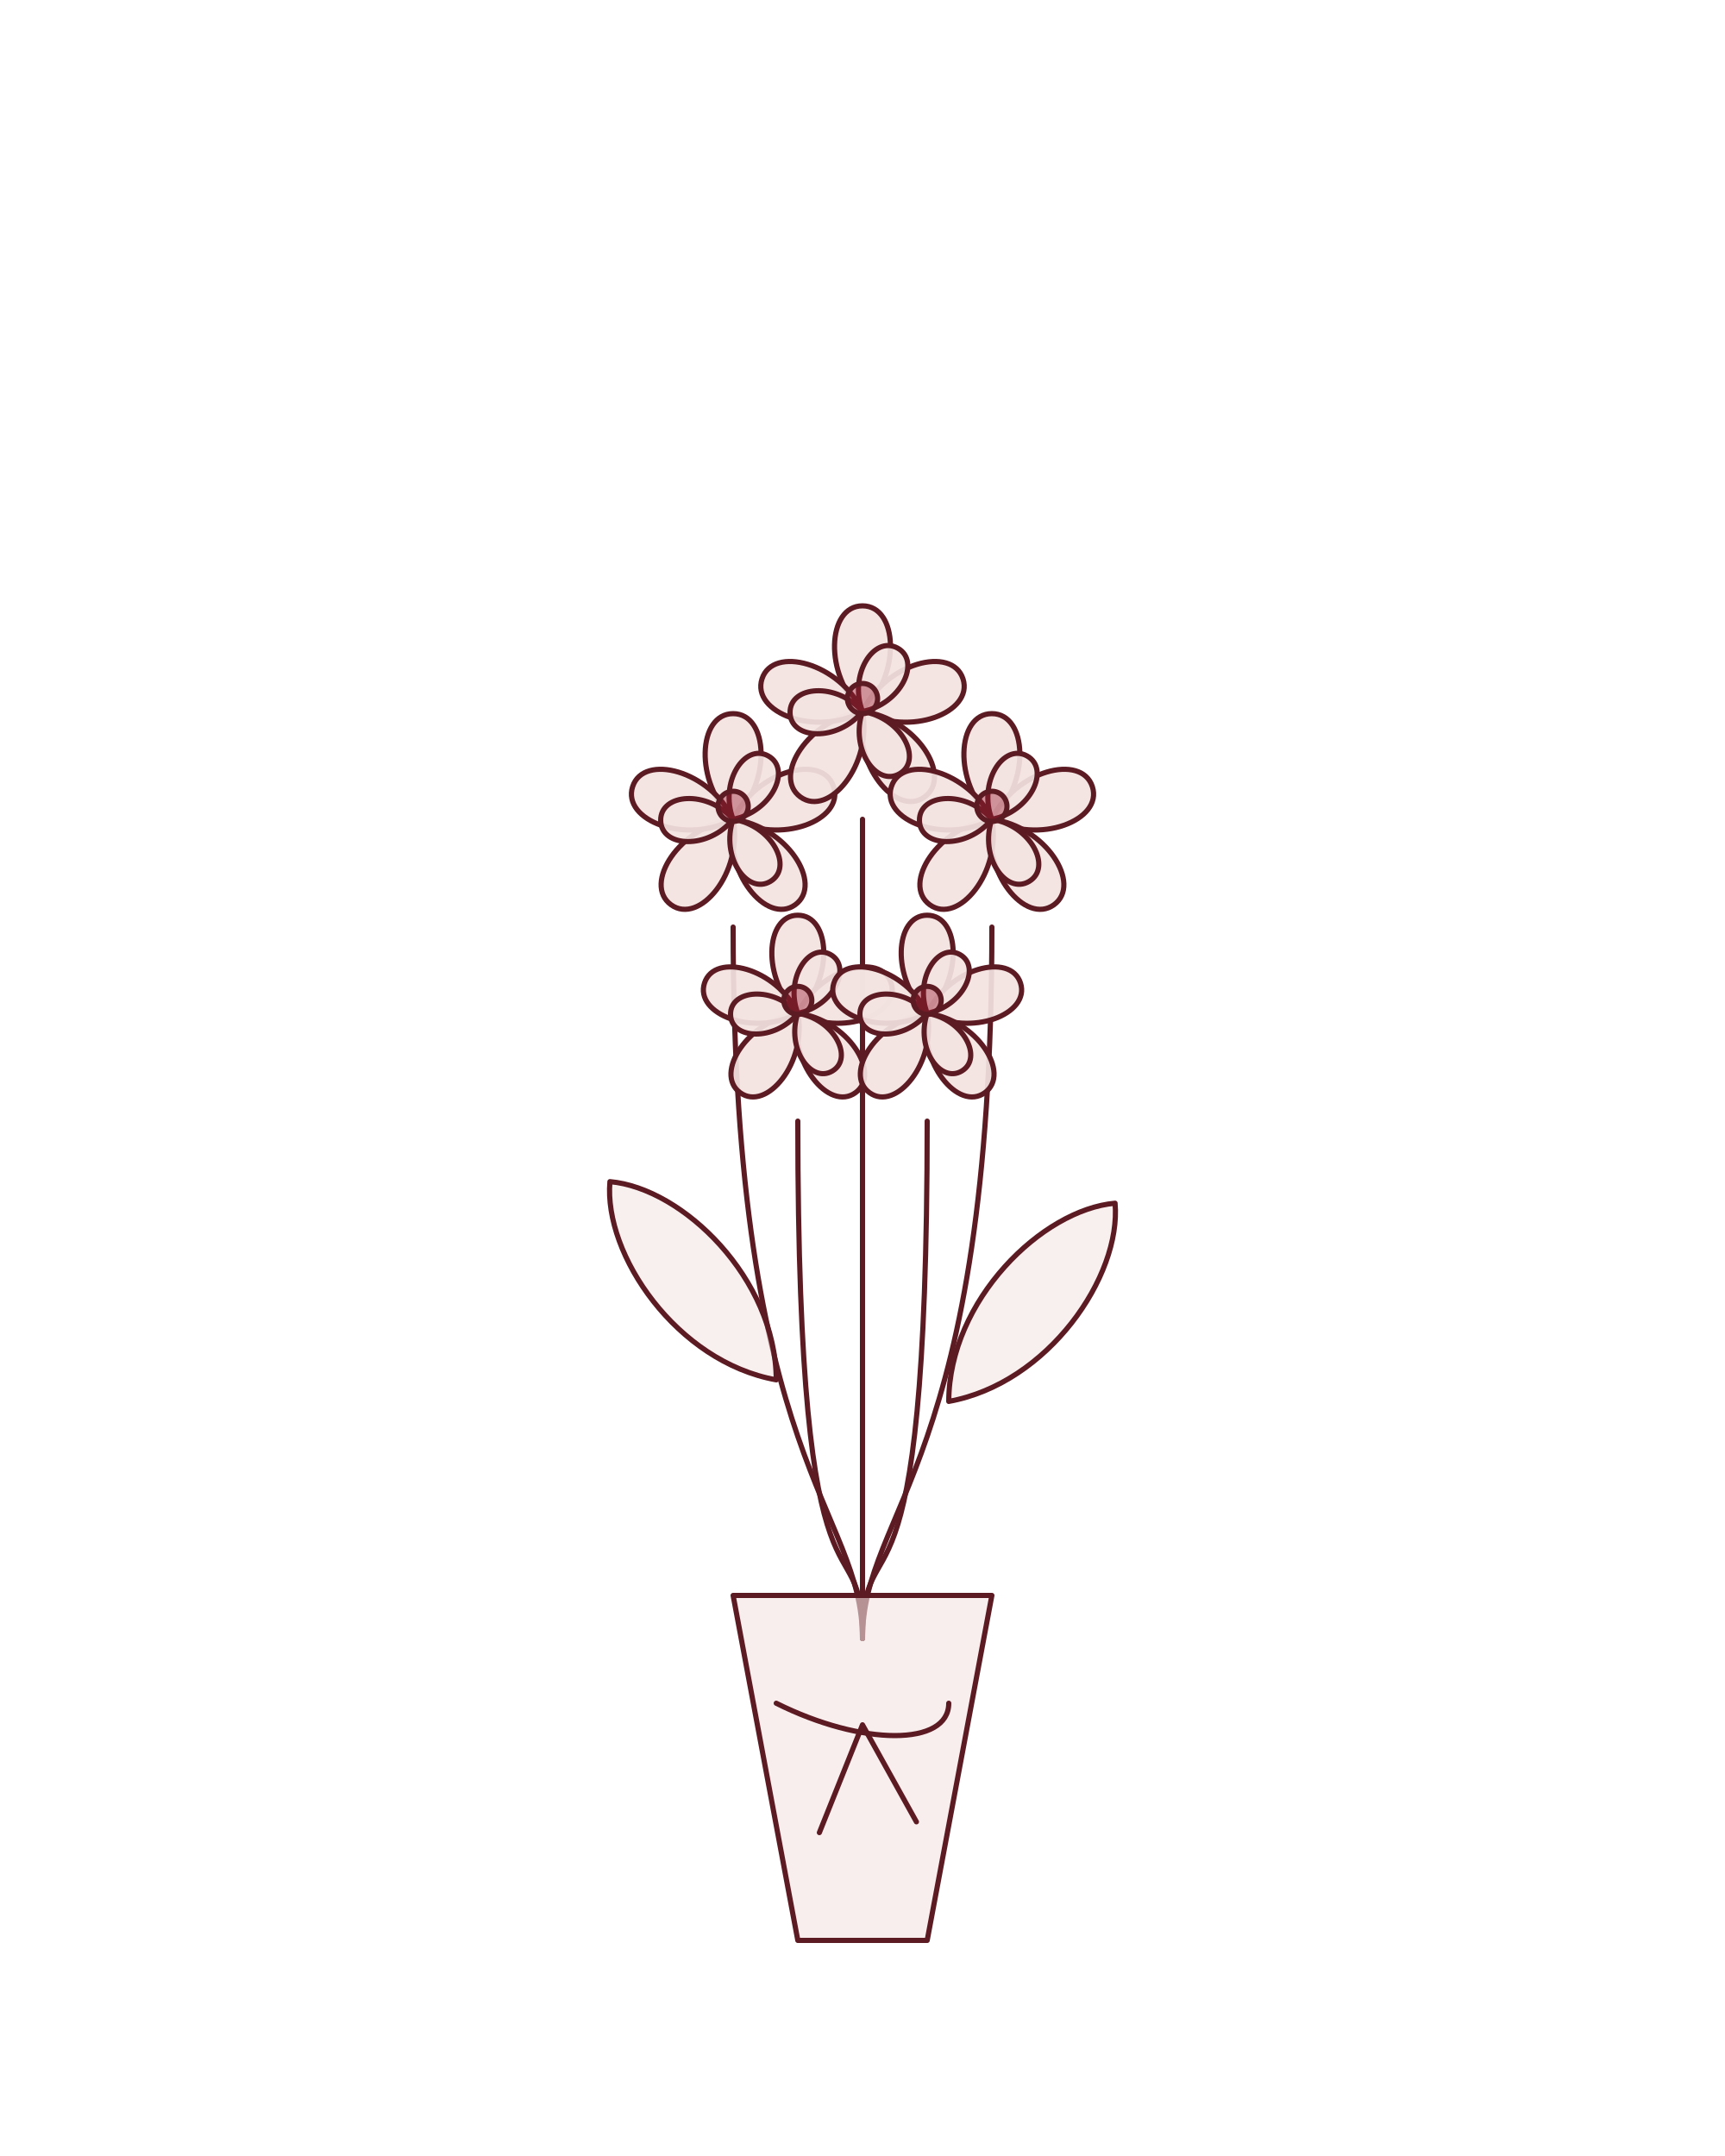
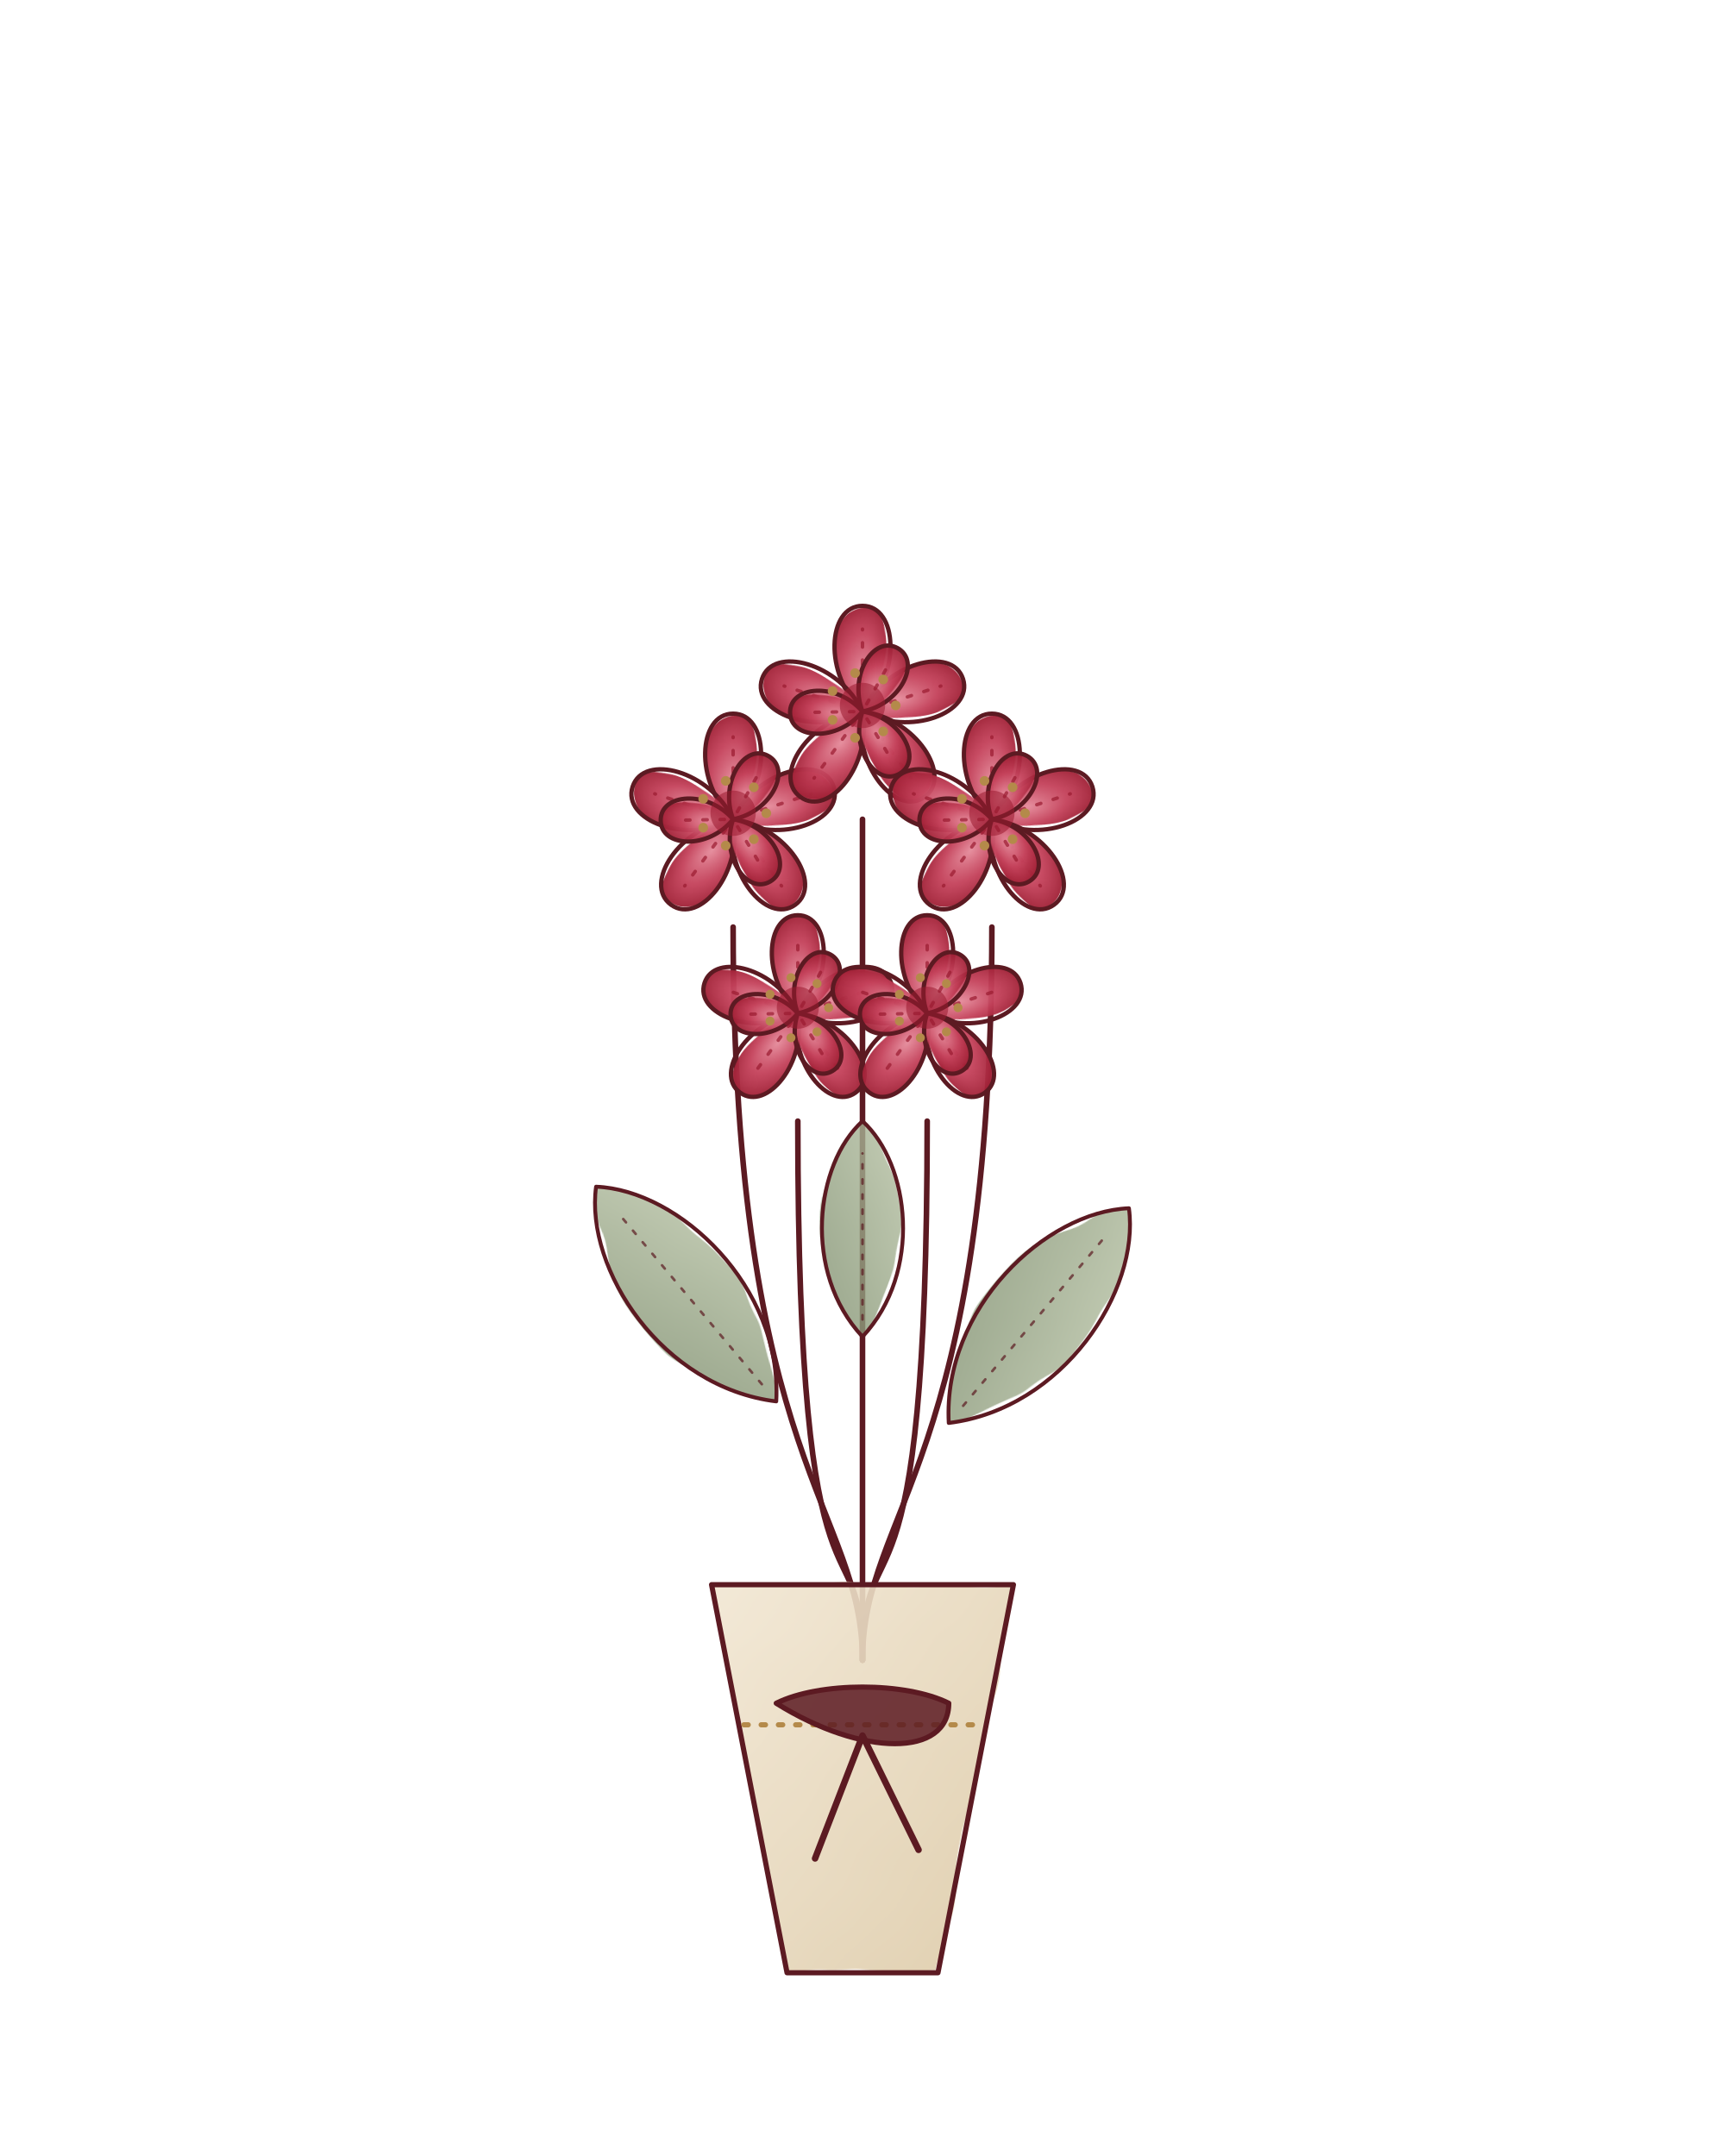
<svg xmlns="http://www.w3.org/2000/svg" viewBox="0 0 800 1000" fill="none" stroke="#5C1A22" stroke-width="2.4" stroke-linecap="round" stroke-linejoin="round">
-   <path d="M340 430 C 340 680, 400 700, 400 760" />
-   <path d="M400 380 C 400 630, 400 700, 400 760" />
-   <path d="M460 430 C 460 680, 400 700, 400 760" />
-   <path d="M370 520 C 370 770, 400 700, 400 760" />
-   <path d="M430 520 C 430 770, 400 700, 400 760" />
-   <path transform="translate(360 640) rotate(-40)" d="M0 0 C -30 -36, -24 -96, 0 -120 C 24 -96, 30 -36, 0 0 Z" fill="#F3E3E1" fill-opacity=".5" />
-   <path transform="translate(440 650) rotate(40)" d="M0 0 C -30 -36, -24 -96, 0 -120 C 24 -96, 30 -36, 0 0 Z" fill="#F3E3E1" fill-opacity=".5" />
-   <path transform="translate(340 380) rotate(0)" d="M0 0 C -18.2 -17.15, -16.38 -49, 0 -49 C 16.38 -49, 18.2 -17.15, 0 0 Z" fill="#F3E3E1" fill-opacity="0.92" />
-   <path transform="translate(340 380) rotate(72)" d="M0 0 C -18.2 -17.15, -16.38 -49, 0 -49 C 16.38 -49, 18.2 -17.15, 0 0 Z" fill="#F3E3E1" fill-opacity="0.92" />
-   <path transform="translate(340 380) rotate(144)" d="M0 0 C -18.2 -17.15, -16.38 -49, 0 -49 C 16.38 -49, 18.2 -17.15, 0 0 Z" fill="#F3E3E1" fill-opacity="0.92" />
-   <path transform="translate(340 380) rotate(216)" d="M0 0 C -18.2 -17.15, -16.38 -49, 0 -49 C 16.38 -49, 18.2 -17.15, 0 0 Z" fill="#F3E3E1" fill-opacity="0.92" />
-   <path transform="translate(340 380) rotate(288)" d="M0 0 C -18.2 -17.15, -16.38 -49, 0 -49 C 16.38 -49, 18.2 -17.15, 0 0 Z" fill="#F3E3E1" fill-opacity="0.92" />
-   <path transform="translate(340 380) rotate(29)" d="M0 0 C -14 -11.76, -12.6 -33.6, 0 -33.6 C 12.6 -33.6, 14 -11.76, 0 0 Z" fill="#F3E3E1" fill-opacity="0.92" />
-   <path transform="translate(340 380) rotate(149)" d="M0 0 C -14 -11.76, -12.6 -33.6, 0 -33.6 C 12.6 -33.6, 14 -11.76, 0 0 Z" fill="#F3E3E1" fill-opacity="0.92" />
-   <path transform="translate(340 380) rotate(269)" d="M0 0 C -14 -11.76, -12.6 -33.6, 0 -33.6 C 12.6 -33.6, 14 -11.76, 0 0 Z" fill="#F3E3E1" fill-opacity="0.92" />
-   <circle cx="340" cy="374" r="7" fill="#9B1B30" fill-opacity=".4" />
-   <path transform="translate(400 330) rotate(0)" d="M0 0 C -18.2 -17.15, -16.38 -49, 0 -49 C 16.38 -49, 18.2 -17.15, 0 0 Z" fill="#F3E3E1" fill-opacity="0.92" />
-   <path transform="translate(400 330) rotate(72)" d="M0 0 C -18.2 -17.15, -16.38 -49, 0 -49 C 16.38 -49, 18.2 -17.15, 0 0 Z" fill="#F3E3E1" fill-opacity="0.92" />
-   <path transform="translate(400 330) rotate(144)" d="M0 0 C -18.2 -17.15, -16.38 -49, 0 -49 C 16.38 -49, 18.2 -17.15, 0 0 Z" fill="#F3E3E1" fill-opacity="0.92" />
-   <path transform="translate(400 330) rotate(216)" d="M0 0 C -18.2 -17.15, -16.38 -49, 0 -49 C 16.38 -49, 18.2 -17.15, 0 0 Z" fill="#F3E3E1" fill-opacity="0.92" />
-   <path transform="translate(400 330) rotate(288)" d="M0 0 C -18.2 -17.15, -16.38 -49, 0 -49 C 16.38 -49, 18.2 -17.15, 0 0 Z" fill="#F3E3E1" fill-opacity="0.92" />
-   <path transform="translate(400 330) rotate(29)" d="M0 0 C -14 -11.76, -12.6 -33.6, 0 -33.6 C 12.6 -33.6, 14 -11.76, 0 0 Z" fill="#F3E3E1" fill-opacity="0.92" />
-   <path transform="translate(400 330) rotate(149)" d="M0 0 C -14 -11.76, -12.6 -33.6, 0 -33.6 C 12.6 -33.6, 14 -11.76, 0 0 Z" fill="#F3E3E1" fill-opacity="0.92" />
-   <path transform="translate(400 330) rotate(269)" d="M0 0 C -14 -11.76, -12.6 -33.6, 0 -33.6 C 12.6 -33.6, 14 -11.76, 0 0 Z" fill="#F3E3E1" fill-opacity="0.92" />
-   <circle cx="400" cy="324" r="7" fill="#9B1B30" fill-opacity=".4" />
-   <path transform="translate(460 380) rotate(0)" d="M0 0 C -18.2 -17.15, -16.38 -49, 0 -49 C 16.38 -49, 18.2 -17.15, 0 0 Z" fill="#F3E3E1" fill-opacity="0.92" />
-   <path transform="translate(460 380) rotate(72)" d="M0 0 C -18.2 -17.15, -16.38 -49, 0 -49 C 16.38 -49, 18.2 -17.15, 0 0 Z" fill="#F3E3E1" fill-opacity="0.92" />
-   <path transform="translate(460 380) rotate(144)" d="M0 0 C -18.2 -17.15, -16.38 -49, 0 -49 C 16.38 -49, 18.2 -17.15, 0 0 Z" fill="#F3E3E1" fill-opacity="0.92" />
-   <path transform="translate(460 380) rotate(216)" d="M0 0 C -18.2 -17.15, -16.38 -49, 0 -49 C 16.38 -49, 18.2 -17.15, 0 0 Z" fill="#F3E3E1" fill-opacity="0.92" />
-   <path transform="translate(460 380) rotate(288)" d="M0 0 C -18.2 -17.15, -16.38 -49, 0 -49 C 16.38 -49, 18.2 -17.15, 0 0 Z" fill="#F3E3E1" fill-opacity="0.92" />
-   <path transform="translate(460 380) rotate(29)" d="M0 0 C -14 -11.76, -12.6 -33.6, 0 -33.6 C 12.6 -33.6, 14 -11.76, 0 0 Z" fill="#F3E3E1" fill-opacity="0.92" />
-   <path transform="translate(460 380) rotate(149)" d="M0 0 C -14 -11.76, -12.6 -33.6, 0 -33.6 C 12.6 -33.6, 14 -11.76, 0 0 Z" fill="#F3E3E1" fill-opacity="0.92" />
-   <path transform="translate(460 380) rotate(269)" d="M0 0 C -14 -11.76, -12.6 -33.6, 0 -33.6 C 12.6 -33.6, 14 -11.76, 0 0 Z" fill="#F3E3E1" fill-opacity="0.92" />
-   <circle cx="460" cy="374" r="7" fill="#9B1B30" fill-opacity=".4" />
-   <path transform="translate(370 470) rotate(0)" d="M0 0 C -16.9 -15.925, -15.21 -45.5, 0 -45.5 C 15.21 -45.5, 16.9 -15.925, 0 0 Z" fill="#F3E3E1" fill-opacity="0.92" />
-   <path transform="translate(370 470) rotate(72)" d="M0 0 C -16.9 -15.925, -15.21 -45.5, 0 -45.5 C 15.21 -45.5, 16.9 -15.925, 0 0 Z" fill="#F3E3E1" fill-opacity="0.92" />
-   <path transform="translate(370 470) rotate(144)" d="M0 0 C -16.9 -15.925, -15.21 -45.5, 0 -45.5 C 15.21 -45.5, 16.9 -15.925, 0 0 Z" fill="#F3E3E1" fill-opacity="0.92" />
-   <path transform="translate(370 470) rotate(216)" d="M0 0 C -16.9 -15.925, -15.21 -45.5, 0 -45.5 C 15.21 -45.5, 16.9 -15.925, 0 0 Z" fill="#F3E3E1" fill-opacity="0.92" />
-   <path transform="translate(370 470) rotate(288)" d="M0 0 C -16.9 -15.925, -15.21 -45.5, 0 -45.5 C 15.21 -45.5, 16.9 -15.925, 0 0 Z" fill="#F3E3E1" fill-opacity="0.92" />
-   <path transform="translate(370 470) rotate(29)" d="M0 0 C -13 -10.92, -11.7 -31.2, 0 -31.2 C 11.7 -31.2, 13 -10.92, 0 0 Z" fill="#F3E3E1" fill-opacity="0.92" />
-   <path transform="translate(370 470) rotate(149)" d="M0 0 C -13 -10.92, -11.7 -31.2, 0 -31.2 C 11.7 -31.2, 13 -10.92, 0 0 Z" fill="#F3E3E1" fill-opacity="0.92" />
-   <path transform="translate(370 470) rotate(269)" d="M0 0 C -13 -10.92, -11.7 -31.2, 0 -31.2 C 11.7 -31.2, 13 -10.92, 0 0 Z" fill="#F3E3E1" fill-opacity="0.92" />
-   <circle cx="370" cy="464" r="6.5" fill="#9B1B30" fill-opacity=".4" />
-   <path transform="translate(430 470) rotate(0)" d="M0 0 C -16.9 -15.925, -15.21 -45.5, 0 -45.5 C 15.21 -45.5, 16.9 -15.925, 0 0 Z" fill="#F3E3E1" fill-opacity="0.92" />
-   <path transform="translate(430 470) rotate(72)" d="M0 0 C -16.9 -15.925, -15.21 -45.5, 0 -45.5 C 15.21 -45.5, 16.9 -15.925, 0 0 Z" fill="#F3E3E1" fill-opacity="0.92" />
-   <path transform="translate(430 470) rotate(144)" d="M0 0 C -16.9 -15.925, -15.21 -45.5, 0 -45.5 C 15.21 -45.5, 16.9 -15.925, 0 0 Z" fill="#F3E3E1" fill-opacity="0.92" />
-   <path transform="translate(430 470) rotate(216)" d="M0 0 C -16.9 -15.925, -15.21 -45.5, 0 -45.5 C 15.21 -45.5, 16.9 -15.925, 0 0 Z" fill="#F3E3E1" fill-opacity="0.92" />
-   <path transform="translate(430 470) rotate(288)" d="M0 0 C -16.9 -15.925, -15.21 -45.5, 0 -45.5 C 15.21 -45.5, 16.9 -15.925, 0 0 Z" fill="#F3E3E1" fill-opacity="0.92" />
-   <path transform="translate(430 470) rotate(29)" d="M0 0 C -13 -10.92, -11.7 -31.2, 0 -31.2 C 11.7 -31.2, 13 -10.92, 0 0 Z" fill="#F3E3E1" fill-opacity="0.92" />
-   <path transform="translate(430 470) rotate(149)" d="M0 0 C -13 -10.92, -11.7 -31.2, 0 -31.2 C 11.7 -31.2, 13 -10.92, 0 0 Z" fill="#F3E3E1" fill-opacity="0.92" />
-   <path transform="translate(430 470) rotate(269)" d="M0 0 C -13 -10.92, -11.7 -31.2, 0 -31.2 C 11.7 -31.2, 13 -10.92, 0 0 Z" fill="#F3E3E1" fill-opacity="0.92" />
-   <circle cx="430" cy="464" r="6.5" fill="#9B1B30" fill-opacity=".4" />
-   <path d="M340 740 L460 740 L430 900 L370 900 Z" fill="#F3E3E1" fill-opacity=".6" />
-   <path d="M360 790 C 400 810, 440 810, 440 790" />
-   <path d="M400 800 L380 850 M400 800 L425 845" />
+   <defs>
+     <radialGradient id="gb" cx="50%" cy="65%" r="70%">
+       <stop offset="0" stop-color="#fdf3f2" />
+       <stop offset=".55" stop-color="#f3d2d4" />
+       <stop offset="1" stop-color="#e5aab2" />
+     </radialGradient>
+     <radialGradient id="gc" cx="50%" cy="65%" r="70%">
+       <stop offset="0" stop-color="#e58a9a" />
+       <stop offset=".55" stop-color="#c4415a" />
+       <stop offset="1" stop-color="#9b1b30" />
+     </radialGradient>
+     <radialGradient id="gg" cx="50%" cy="65%" r="70%">
+       <stop offset="0" stop-color="#f6e7c8" />
+       <stop offset="1" stop-color="#dcb878" />
+     </radialGradient>
+     <linearGradient id="gl" x1="0" y1="1" x2="1" y2="0">
+       <stop offset="0" stop-color="#7f8f6e" />
+       <stop offset="1" stop-color="#b5c0a2" />
+     </linearGradient>
+     <linearGradient id="gp" x1="0" y1="0" x2="1" y2="1">
+       <stop offset="0" stop-color="#f1e6d2" />
+       <stop offset="1" stop-color="#dcc9a6" />
+     </linearGradient>
+     <filter id="wc" x="-15%" y="-15%" width="130%" height="130%">
+       <feTurbulence type="fractalNoise" baseFrequency=".03" numOctaves="2" seed="4" result="n" />
+       <feDisplacementMap in="SourceGraphic" in2="n" scale="8" />
+     </filter>
+   </defs>
+   <path d="M340 430 C 340 680, 400 700, 400 770" stroke-width="2.6" />
+   <path d="M400 380 C 400 630, 400 700, 400 770" stroke-width="2.6" />
+   <path d="M460 430 C 460 680, 400 700, 400 770" stroke-width="2.6" />
+   <path d="M370 520 C 370 770, 400 700, 400 770" stroke-width="2.6" />
+   <path d="M430 520 C 430 770, 400 700, 400 770" stroke-width="2.6" />
+   <g transform="translate(360 650) rotate(-40)">
+     <path d="M0 0 C -36.4 -39, -28.6 -104, 0 -130 C 28.6 -104, 36.4 -39, 0 0 Z" fill="url(#gl)" fill-opacity=".8" stroke="none" filter="url(#wc)" />
+     <path d="M0 0 C -36.4 -39, -28.6 -104, 0 -130 C 28.6 -104, 36.4 -39, 0 0 Z" stroke-width="1.8" />
+     <path d="M0 -10.4 L0 -110.5" stroke-width="1.2" stroke-dasharray="2 5" stroke-opacity=".7" />
+   </g>
+   <g transform="translate(440 660) rotate(40)">
+     <path d="M0 0 C -36.4 -39, -28.6 -104, 0 -130 C 28.6 -104, 36.4 -39, 0 0 Z" fill="url(#gl)" fill-opacity=".8" stroke="none" filter="url(#wc)" />
+     <path d="M0 0 C -36.4 -39, -28.6 -104, 0 -130 C 28.6 -104, 36.4 -39, 0 0 Z" stroke-width="1.8" />
+     <path d="M0 -10.4 L0 -110.5" stroke-width="1.2" stroke-dasharray="2 5" stroke-opacity=".7" />
+   </g>
+   <g transform="translate(400 620) rotate(0)">
+     <path d="M0 0 C -28 -30, -22 -80, 0 -100 C 22 -80, 28 -30, 0 0 Z" fill="url(#gl)" fill-opacity=".8" stroke="none" filter="url(#wc)" />
+     <path d="M0 0 C -28 -30, -22 -80, 0 -100 C 22 -80, 28 -30, 0 0 Z" stroke-width="1.8" />
+     <path d="M0 -8 L0 -85" stroke-width="1.2" stroke-dasharray="2 5" stroke-opacity=".7" />
+   </g>
+   <g transform="translate(340 380) rotate(0)">
+     <path d="M0 0 C -18.2 -17.15, -16.38 -49, 0 -49 C 16.38 -49, 18.2 -17.15, 0 0 Z" fill="url(#gc)" fill-opacity="0.95" stroke="none" filter="url(#wc)" />
+     <path d="M0 0 C -18.2 -17.15, -16.38 -49, 0 -49 C 16.38 -49, 18.2 -17.15, 0 0 Z" stroke-width="2" />
+     <path d="M0 -5.88 L0 -38.22" stroke="#9B1B30" stroke-opacity=".7" stroke-width="1.6" stroke-dasharray="2 6" />
+   </g>
+   <g transform="translate(340 380) rotate(72)">
+     <path d="M0 0 C -18.2 -17.15, -16.38 -49, 0 -49 C 16.38 -49, 18.2 -17.15, 0 0 Z" fill="url(#gc)" fill-opacity="0.95" stroke="none" filter="url(#wc)" />
+     <path d="M0 0 C -18.2 -17.15, -16.38 -49, 0 -49 C 16.38 -49, 18.2 -17.15, 0 0 Z" stroke-width="2" />
+     <path d="M0 -5.88 L0 -38.22" stroke="#9B1B30" stroke-opacity=".7" stroke-width="1.6" stroke-dasharray="2 6" />
+   </g>
+   <g transform="translate(340 380) rotate(144)">
+     <path d="M0 0 C -18.2 -17.15, -16.38 -49, 0 -49 C 16.38 -49, 18.2 -17.15, 0 0 Z" fill="url(#gc)" fill-opacity="0.95" stroke="none" filter="url(#wc)" />
+     <path d="M0 0 C -18.2 -17.15, -16.38 -49, 0 -49 C 16.38 -49, 18.2 -17.15, 0 0 Z" stroke-width="2" />
+     <path d="M0 -5.88 L0 -38.22" stroke="#9B1B30" stroke-opacity=".7" stroke-width="1.6" stroke-dasharray="2 6" />
+   </g>
+   <g transform="translate(340 380) rotate(216)">
+     <path d="M0 0 C -18.2 -17.15, -16.38 -49, 0 -49 C 16.38 -49, 18.2 -17.15, 0 0 Z" fill="url(#gc)" fill-opacity="0.95" stroke="none" filter="url(#wc)" />
+     <path d="M0 0 C -18.2 -17.15, -16.38 -49, 0 -49 C 16.38 -49, 18.2 -17.15, 0 0 Z" stroke-width="2" />
+     <path d="M0 -5.88 L0 -38.22" stroke="#9B1B30" stroke-opacity=".7" stroke-width="1.6" stroke-dasharray="2 6" />
+   </g>
+   <g transform="translate(340 380) rotate(288)">
+     <path d="M0 0 C -18.2 -17.15, -16.38 -49, 0 -49 C 16.38 -49, 18.2 -17.15, 0 0 Z" fill="url(#gc)" fill-opacity="0.95" stroke="none" filter="url(#wc)" />
+     <path d="M0 0 C -18.2 -17.15, -16.38 -49, 0 -49 C 16.38 -49, 18.2 -17.15, 0 0 Z" stroke-width="2" />
+     <path d="M0 -5.88 L0 -38.22" stroke="#9B1B30" stroke-opacity=".7" stroke-width="1.6" stroke-dasharray="2 6" />
+   </g>
+   <g transform="translate(340 380) rotate(29)">
+     <path d="M0 0 C -14 -11.76, -12.6 -33.6, 0 -33.6 C 12.6 -33.6, 14 -11.76, 0 0 Z" fill="url(#gc)" fill-opacity="0.95" stroke="none" filter="url(#wc)" />
+     <path d="M0 0 C -14 -11.76, -12.6 -33.6, 0 -33.6 C 12.6 -33.6, 14 -11.76, 0 0 Z" stroke-width="2" />
+     <path d="M0 -4.032 L0 -26.208" stroke="#9B1B30" stroke-opacity=".7" stroke-width="1.6" stroke-dasharray="2 6" />
+   </g>
+   <g transform="translate(340 380) rotate(149)">
+     <path d="M0 0 C -14 -11.76, -12.6 -33.6, 0 -33.6 C 12.6 -33.6, 14 -11.76, 0 0 Z" fill="url(#gc)" fill-opacity="0.95" stroke="none" filter="url(#wc)" />
+     <path d="M0 0 C -14 -11.76, -12.6 -33.6, 0 -33.6 C 12.6 -33.6, 14 -11.76, 0 0 Z" stroke-width="2" />
+     <path d="M0 -4.032 L0 -26.208" stroke="#9B1B30" stroke-opacity=".7" stroke-width="1.6" stroke-dasharray="2 6" />
+   </g>
+   <g transform="translate(340 380) rotate(269)">
+     <path d="M0 0 C -14 -11.76, -12.6 -33.6, 0 -33.6 C 12.6 -33.6, 14 -11.76, 0 0 Z" fill="url(#gc)" fill-opacity="0.95" stroke="none" filter="url(#wc)" />
+     <path d="M0 0 C -14 -11.76, -12.6 -33.6, 0 -33.6 C 12.6 -33.6, 14 -11.76, 0 0 Z" stroke-width="2" />
+     <path d="M0 -4.032 L0 -26.208" stroke="#9B1B30" stroke-opacity=".7" stroke-width="1.6" stroke-dasharray="2 6" />
+   </g>
+   <circle cx="340" cy="377.2" r="10.5" fill="#9B1B30" fill-opacity=".55" stroke="none" />
+   <circle cx="355.4" cy="377.2" r="2.24" fill="#B48A4A" stroke="none" />
+   <circle cx="349.602" cy="389.24" r="2.24" fill="#B48A4A" stroke="none" />
+   <circle cx="336.573" cy="392.214" r="2.24" fill="#B48A4A" stroke="none" />
+   <circle cx="326.125" cy="383.882" r="2.24" fill="#B48A4A" stroke="none" />
+   <circle cx="326.125" cy="370.518" r="2.24" fill="#B48A4A" stroke="none" />
+   <circle cx="336.573" cy="362.186" r="2.24" fill="#B48A4A" stroke="none" />
+   <circle cx="349.602" cy="365.16" r="2.24" fill="#B48A4A" stroke="none" />
+   <g transform="translate(400 330) rotate(0)">
+     <path d="M0 0 C -18.2 -17.15, -16.38 -49, 0 -49 C 16.38 -49, 18.2 -17.15, 0 0 Z" fill="url(#gc)" fill-opacity="0.95" stroke="none" filter="url(#wc)" />
+     <path d="M0 0 C -18.2 -17.15, -16.38 -49, 0 -49 C 16.38 -49, 18.2 -17.15, 0 0 Z" stroke-width="2" />
+     <path d="M0 -5.88 L0 -38.22" stroke="#9B1B30" stroke-opacity=".7" stroke-width="1.6" stroke-dasharray="2 6" />
+   </g>
+   <g transform="translate(400 330) rotate(72)">
+     <path d="M0 0 C -18.2 -17.15, -16.38 -49, 0 -49 C 16.38 -49, 18.2 -17.15, 0 0 Z" fill="url(#gc)" fill-opacity="0.95" stroke="none" filter="url(#wc)" />
+     <path d="M0 0 C -18.2 -17.15, -16.38 -49, 0 -49 C 16.38 -49, 18.2 -17.15, 0 0 Z" stroke-width="2" />
+     <path d="M0 -5.88 L0 -38.22" stroke="#9B1B30" stroke-opacity=".7" stroke-width="1.6" stroke-dasharray="2 6" />
+   </g>
+   <g transform="translate(400 330) rotate(144)">
+     <path d="M0 0 C -18.2 -17.15, -16.38 -49, 0 -49 C 16.38 -49, 18.2 -17.15, 0 0 Z" fill="url(#gc)" fill-opacity="0.95" stroke="none" filter="url(#wc)" />
+     <path d="M0 0 C -18.2 -17.15, -16.38 -49, 0 -49 C 16.38 -49, 18.2 -17.15, 0 0 Z" stroke-width="2" />
+     <path d="M0 -5.88 L0 -38.22" stroke="#9B1B30" stroke-opacity=".7" stroke-width="1.6" stroke-dasharray="2 6" />
+   </g>
+   <g transform="translate(400 330) rotate(216)">
+     <path d="M0 0 C -18.2 -17.15, -16.38 -49, 0 -49 C 16.38 -49, 18.2 -17.15, 0 0 Z" fill="url(#gc)" fill-opacity="0.95" stroke="none" filter="url(#wc)" />
+     <path d="M0 0 C -18.2 -17.15, -16.38 -49, 0 -49 C 16.38 -49, 18.2 -17.15, 0 0 Z" stroke-width="2" />
+     <path d="M0 -5.88 L0 -38.22" stroke="#9B1B30" stroke-opacity=".7" stroke-width="1.6" stroke-dasharray="2 6" />
+   </g>
+   <g transform="translate(400 330) rotate(288)">
+     <path d="M0 0 C -18.2 -17.15, -16.38 -49, 0 -49 C 16.38 -49, 18.2 -17.15, 0 0 Z" fill="url(#gc)" fill-opacity="0.95" stroke="none" filter="url(#wc)" />
+     <path d="M0 0 C -18.2 -17.15, -16.38 -49, 0 -49 C 16.38 -49, 18.2 -17.15, 0 0 Z" stroke-width="2" />
+     <path d="M0 -5.88 L0 -38.22" stroke="#9B1B30" stroke-opacity=".7" stroke-width="1.6" stroke-dasharray="2 6" />
+   </g>
+   <g transform="translate(400 330) rotate(29)">
+     <path d="M0 0 C -14 -11.76, -12.6 -33.6, 0 -33.6 C 12.6 -33.6, 14 -11.76, 0 0 Z" fill="url(#gc)" fill-opacity="0.95" stroke="none" filter="url(#wc)" />
+     <path d="M0 0 C -14 -11.76, -12.6 -33.6, 0 -33.6 C 12.6 -33.6, 14 -11.76, 0 0 Z" stroke-width="2" />
+     <path d="M0 -4.032 L0 -26.208" stroke="#9B1B30" stroke-opacity=".7" stroke-width="1.6" stroke-dasharray="2 6" />
+   </g>
+   <g transform="translate(400 330) rotate(149)">
+     <path d="M0 0 C -14 -11.76, -12.6 -33.6, 0 -33.6 C 12.6 -33.6, 14 -11.76, 0 0 Z" fill="url(#gc)" fill-opacity="0.95" stroke="none" filter="url(#wc)" />
+     <path d="M0 0 C -14 -11.76, -12.6 -33.6, 0 -33.6 C 12.6 -33.6, 14 -11.76, 0 0 Z" stroke-width="2" />
+     <path d="M0 -4.032 L0 -26.208" stroke="#9B1B30" stroke-opacity=".7" stroke-width="1.6" stroke-dasharray="2 6" />
+   </g>
+   <g transform="translate(400 330) rotate(269)">
+     <path d="M0 0 C -14 -11.76, -12.6 -33.6, 0 -33.6 C 12.6 -33.6, 14 -11.76, 0 0 Z" fill="url(#gc)" fill-opacity="0.95" stroke="none" filter="url(#wc)" />
+     <path d="M0 0 C -14 -11.76, -12.6 -33.6, 0 -33.6 C 12.6 -33.6, 14 -11.76, 0 0 Z" stroke-width="2" />
+     <path d="M0 -4.032 L0 -26.208" stroke="#9B1B30" stroke-opacity=".7" stroke-width="1.6" stroke-dasharray="2 6" />
+   </g>
+   <circle cx="400" cy="327.2" r="10.5" fill="#9B1B30" fill-opacity=".55" stroke="none" />
+   <circle cx="415.4" cy="327.2" r="2.24" fill="#B48A4A" stroke="none" />
+   <circle cx="409.602" cy="339.24" r="2.24" fill="#B48A4A" stroke="none" />
+   <circle cx="396.573" cy="342.214" r="2.24" fill="#B48A4A" stroke="none" />
+   <circle cx="386.125" cy="333.882" r="2.24" fill="#B48A4A" stroke="none" />
+   <circle cx="386.125" cy="320.518" r="2.24" fill="#B48A4A" stroke="none" />
+   <circle cx="396.573" cy="312.186" r="2.24" fill="#B48A4A" stroke="none" />
+   <circle cx="409.602" cy="315.16" r="2.24" fill="#B48A4A" stroke="none" />
+   <g transform="translate(460 380) rotate(0)">
+     <path d="M0 0 C -18.2 -17.15, -16.38 -49, 0 -49 C 16.38 -49, 18.2 -17.15, 0 0 Z" fill="url(#gc)" fill-opacity="0.95" stroke="none" filter="url(#wc)" />
+     <path d="M0 0 C -18.2 -17.15, -16.38 -49, 0 -49 C 16.38 -49, 18.2 -17.15, 0 0 Z" stroke-width="2" />
+     <path d="M0 -5.88 L0 -38.22" stroke="#9B1B30" stroke-opacity=".7" stroke-width="1.6" stroke-dasharray="2 6" />
+   </g>
+   <g transform="translate(460 380) rotate(72)">
+     <path d="M0 0 C -18.2 -17.15, -16.38 -49, 0 -49 C 16.38 -49, 18.2 -17.15, 0 0 Z" fill="url(#gc)" fill-opacity="0.95" stroke="none" filter="url(#wc)" />
+     <path d="M0 0 C -18.2 -17.15, -16.38 -49, 0 -49 C 16.38 -49, 18.2 -17.15, 0 0 Z" stroke-width="2" />
+     <path d="M0 -5.88 L0 -38.22" stroke="#9B1B30" stroke-opacity=".7" stroke-width="1.6" stroke-dasharray="2 6" />
+   </g>
+   <g transform="translate(460 380) rotate(144)">
+     <path d="M0 0 C -18.2 -17.15, -16.38 -49, 0 -49 C 16.38 -49, 18.2 -17.15, 0 0 Z" fill="url(#gc)" fill-opacity="0.95" stroke="none" filter="url(#wc)" />
+     <path d="M0 0 C -18.2 -17.15, -16.38 -49, 0 -49 C 16.38 -49, 18.2 -17.15, 0 0 Z" stroke-width="2" />
+     <path d="M0 -5.88 L0 -38.22" stroke="#9B1B30" stroke-opacity=".7" stroke-width="1.6" stroke-dasharray="2 6" />
+   </g>
+   <g transform="translate(460 380) rotate(216)">
+     <path d="M0 0 C -18.2 -17.15, -16.38 -49, 0 -49 C 16.38 -49, 18.2 -17.15, 0 0 Z" fill="url(#gc)" fill-opacity="0.95" stroke="none" filter="url(#wc)" />
+     <path d="M0 0 C -18.2 -17.15, -16.38 -49, 0 -49 C 16.38 -49, 18.2 -17.15, 0 0 Z" stroke-width="2" />
+     <path d="M0 -5.88 L0 -38.22" stroke="#9B1B30" stroke-opacity=".7" stroke-width="1.6" stroke-dasharray="2 6" />
+   </g>
+   <g transform="translate(460 380) rotate(288)">
+     <path d="M0 0 C -18.2 -17.15, -16.38 -49, 0 -49 C 16.38 -49, 18.2 -17.15, 0 0 Z" fill="url(#gc)" fill-opacity="0.95" stroke="none" filter="url(#wc)" />
+     <path d="M0 0 C -18.2 -17.15, -16.38 -49, 0 -49 C 16.38 -49, 18.2 -17.15, 0 0 Z" stroke-width="2" />
+     <path d="M0 -5.88 L0 -38.22" stroke="#9B1B30" stroke-opacity=".7" stroke-width="1.6" stroke-dasharray="2 6" />
+   </g>
+   <g transform="translate(460 380) rotate(29)">
+     <path d="M0 0 C -14 -11.76, -12.6 -33.6, 0 -33.6 C 12.6 -33.6, 14 -11.76, 0 0 Z" fill="url(#gc)" fill-opacity="0.95" stroke="none" filter="url(#wc)" />
+     <path d="M0 0 C -14 -11.76, -12.6 -33.6, 0 -33.6 C 12.6 -33.6, 14 -11.76, 0 0 Z" stroke-width="2" />
+     <path d="M0 -4.032 L0 -26.208" stroke="#9B1B30" stroke-opacity=".7" stroke-width="1.6" stroke-dasharray="2 6" />
+   </g>
+   <g transform="translate(460 380) rotate(149)">
+     <path d="M0 0 C -14 -11.76, -12.6 -33.6, 0 -33.6 C 12.6 -33.6, 14 -11.76, 0 0 Z" fill="url(#gc)" fill-opacity="0.95" stroke="none" filter="url(#wc)" />
+     <path d="M0 0 C -14 -11.76, -12.6 -33.6, 0 -33.6 C 12.6 -33.6, 14 -11.76, 0 0 Z" stroke-width="2" />
+     <path d="M0 -4.032 L0 -26.208" stroke="#9B1B30" stroke-opacity=".7" stroke-width="1.6" stroke-dasharray="2 6" />
+   </g>
+   <g transform="translate(460 380) rotate(269)">
+     <path d="M0 0 C -14 -11.76, -12.6 -33.6, 0 -33.6 C 12.6 -33.6, 14 -11.76, 0 0 Z" fill="url(#gc)" fill-opacity="0.95" stroke="none" filter="url(#wc)" />
+     <path d="M0 0 C -14 -11.76, -12.6 -33.6, 0 -33.6 C 12.6 -33.6, 14 -11.76, 0 0 Z" stroke-width="2" />
+     <path d="M0 -4.032 L0 -26.208" stroke="#9B1B30" stroke-opacity=".7" stroke-width="1.6" stroke-dasharray="2 6" />
+   </g>
+   <circle cx="460" cy="377.2" r="10.5" fill="#9B1B30" fill-opacity=".55" stroke="none" />
+   <circle cx="475.4" cy="377.2" r="2.24" fill="#B48A4A" stroke="none" />
+   <circle cx="469.602" cy="389.24" r="2.24" fill="#B48A4A" stroke="none" />
+   <circle cx="456.573" cy="392.214" r="2.24" fill="#B48A4A" stroke="none" />
+   <circle cx="446.125" cy="383.882" r="2.24" fill="#B48A4A" stroke="none" />
+   <circle cx="446.125" cy="370.518" r="2.24" fill="#B48A4A" stroke="none" />
+   <circle cx="456.573" cy="362.186" r="2.24" fill="#B48A4A" stroke="none" />
+   <circle cx="469.602" cy="365.16" r="2.24" fill="#B48A4A" stroke="none" />
+   <g transform="translate(370 470) rotate(0)">
+     <path d="M0 0 C -16.9 -15.925, -15.21 -45.5, 0 -45.5 C 15.21 -45.5, 16.9 -15.925, 0 0 Z" fill="url(#gc)" fill-opacity="0.95" stroke="none" filter="url(#wc)" />
+     <path d="M0 0 C -16.9 -15.925, -15.21 -45.5, 0 -45.5 C 15.21 -45.5, 16.9 -15.925, 0 0 Z" stroke-width="2" />
+     <path d="M0 -5.46 L0 -35.49" stroke="#9B1B30" stroke-opacity=".7" stroke-width="1.6" stroke-dasharray="2 6" />
+   </g>
+   <g transform="translate(370 470) rotate(72)">
+     <path d="M0 0 C -16.9 -15.925, -15.21 -45.5, 0 -45.5 C 15.21 -45.5, 16.9 -15.925, 0 0 Z" fill="url(#gc)" fill-opacity="0.95" stroke="none" filter="url(#wc)" />
+     <path d="M0 0 C -16.9 -15.925, -15.21 -45.5, 0 -45.5 C 15.21 -45.5, 16.9 -15.925, 0 0 Z" stroke-width="2" />
+     <path d="M0 -5.46 L0 -35.49" stroke="#9B1B30" stroke-opacity=".7" stroke-width="1.6" stroke-dasharray="2 6" />
+   </g>
+   <g transform="translate(370 470) rotate(144)">
+     <path d="M0 0 C -16.9 -15.925, -15.21 -45.5, 0 -45.5 C 15.21 -45.5, 16.9 -15.925, 0 0 Z" fill="url(#gc)" fill-opacity="0.95" stroke="none" filter="url(#wc)" />
+     <path d="M0 0 C -16.9 -15.925, -15.21 -45.5, 0 -45.5 C 15.21 -45.5, 16.9 -15.925, 0 0 Z" stroke-width="2" />
+     <path d="M0 -5.46 L0 -35.49" stroke="#9B1B30" stroke-opacity=".7" stroke-width="1.6" stroke-dasharray="2 6" />
+   </g>
+   <g transform="translate(370 470) rotate(216)">
+     <path d="M0 0 C -16.9 -15.925, -15.21 -45.5, 0 -45.5 C 15.21 -45.5, 16.9 -15.925, 0 0 Z" fill="url(#gc)" fill-opacity="0.95" stroke="none" filter="url(#wc)" />
+     <path d="M0 0 C -16.9 -15.925, -15.21 -45.5, 0 -45.5 C 15.21 -45.5, 16.9 -15.925, 0 0 Z" stroke-width="2" />
+     <path d="M0 -5.46 L0 -35.49" stroke="#9B1B30" stroke-opacity=".7" stroke-width="1.6" stroke-dasharray="2 6" />
+   </g>
+   <g transform="translate(370 470) rotate(288)">
+     <path d="M0 0 C -16.9 -15.925, -15.21 -45.5, 0 -45.5 C 15.21 -45.5, 16.9 -15.925, 0 0 Z" fill="url(#gc)" fill-opacity="0.95" stroke="none" filter="url(#wc)" />
+     <path d="M0 0 C -16.9 -15.925, -15.21 -45.5, 0 -45.5 C 15.21 -45.5, 16.9 -15.925, 0 0 Z" stroke-width="2" />
+     <path d="M0 -5.46 L0 -35.49" stroke="#9B1B30" stroke-opacity=".7" stroke-width="1.6" stroke-dasharray="2 6" />
+   </g>
+   <g transform="translate(370 470) rotate(29)">
+     <path d="M0 0 C -13 -10.92, -11.7 -31.2, 0 -31.2 C 11.7 -31.2, 13 -10.92, 0 0 Z" fill="url(#gc)" fill-opacity="0.95" stroke="none" filter="url(#wc)" />
+     <path d="M0 0 C -13 -10.92, -11.7 -31.2, 0 -31.2 C 11.7 -31.2, 13 -10.92, 0 0 Z" stroke-width="2" />
+     <path d="M0 -3.744 L0 -24.336" stroke="#9B1B30" stroke-opacity=".7" stroke-width="1.6" stroke-dasharray="2 6" />
+   </g>
+   <g transform="translate(370 470) rotate(149)">
+     <path d="M0 0 C -13 -10.92, -11.7 -31.2, 0 -31.2 C 11.7 -31.2, 13 -10.92, 0 0 Z" fill="url(#gc)" fill-opacity="0.95" stroke="none" filter="url(#wc)" />
+     <path d="M0 0 C -13 -10.92, -11.7 -31.2, 0 -31.2 C 11.7 -31.2, 13 -10.92, 0 0 Z" stroke-width="2" />
+     <path d="M0 -3.744 L0 -24.336" stroke="#9B1B30" stroke-opacity=".7" stroke-width="1.6" stroke-dasharray="2 6" />
+   </g>
+   <g transform="translate(370 470) rotate(269)">
+     <path d="M0 0 C -13 -10.92, -11.7 -31.2, 0 -31.2 C 11.7 -31.2, 13 -10.92, 0 0 Z" fill="url(#gc)" fill-opacity="0.95" stroke="none" filter="url(#wc)" />
+     <path d="M0 0 C -13 -10.92, -11.7 -31.2, 0 -31.2 C 11.7 -31.2, 13 -10.92, 0 0 Z" stroke-width="2" />
+     <path d="M0 -3.744 L0 -24.336" stroke="#9B1B30" stroke-opacity=".7" stroke-width="1.6" stroke-dasharray="2 6" />
+   </g>
+   <circle cx="370" cy="467.4" r="9.75" fill="#9B1B30" fill-opacity=".55" stroke="none" />
+   <circle cx="384.3" cy="467.4" r="2.08" fill="#B48A4A" stroke="none" />
+   <circle cx="378.916" cy="478.58" r="2.08" fill="#B48A4A" stroke="none" />
+   <circle cx="366.818" cy="481.341" r="2.08" fill="#B48A4A" stroke="none" />
+   <circle cx="357.116" cy="473.605" r="2.08" fill="#B48A4A" stroke="none" />
+   <circle cx="357.116" cy="461.195" r="2.08" fill="#B48A4A" stroke="none" />
+   <circle cx="366.818" cy="453.459" r="2.08" fill="#B48A4A" stroke="none" />
+   <circle cx="378.916" cy="456.22" r="2.08" fill="#B48A4A" stroke="none" />
+   <g transform="translate(430 470) rotate(0)">
+     <path d="M0 0 C -16.9 -15.925, -15.21 -45.5, 0 -45.5 C 15.21 -45.5, 16.9 -15.925, 0 0 Z" fill="url(#gc)" fill-opacity="0.95" stroke="none" filter="url(#wc)" />
+     <path d="M0 0 C -16.9 -15.925, -15.21 -45.5, 0 -45.5 C 15.21 -45.5, 16.9 -15.925, 0 0 Z" stroke-width="2" />
+     <path d="M0 -5.46 L0 -35.49" stroke="#9B1B30" stroke-opacity=".7" stroke-width="1.6" stroke-dasharray="2 6" />
+   </g>
+   <g transform="translate(430 470) rotate(72)">
+     <path d="M0 0 C -16.9 -15.925, -15.21 -45.5, 0 -45.5 C 15.21 -45.5, 16.9 -15.925, 0 0 Z" fill="url(#gc)" fill-opacity="0.95" stroke="none" filter="url(#wc)" />
+     <path d="M0 0 C -16.9 -15.925, -15.21 -45.5, 0 -45.5 C 15.21 -45.5, 16.9 -15.925, 0 0 Z" stroke-width="2" />
+     <path d="M0 -5.46 L0 -35.49" stroke="#9B1B30" stroke-opacity=".7" stroke-width="1.6" stroke-dasharray="2 6" />
+   </g>
+   <g transform="translate(430 470) rotate(144)">
+     <path d="M0 0 C -16.9 -15.925, -15.21 -45.5, 0 -45.5 C 15.21 -45.5, 16.9 -15.925, 0 0 Z" fill="url(#gc)" fill-opacity="0.95" stroke="none" filter="url(#wc)" />
+     <path d="M0 0 C -16.9 -15.925, -15.21 -45.5, 0 -45.5 C 15.21 -45.5, 16.9 -15.925, 0 0 Z" stroke-width="2" />
+     <path d="M0 -5.46 L0 -35.49" stroke="#9B1B30" stroke-opacity=".7" stroke-width="1.6" stroke-dasharray="2 6" />
+   </g>
+   <g transform="translate(430 470) rotate(216)">
+     <path d="M0 0 C -16.9 -15.925, -15.21 -45.5, 0 -45.5 C 15.21 -45.5, 16.9 -15.925, 0 0 Z" fill="url(#gc)" fill-opacity="0.95" stroke="none" filter="url(#wc)" />
+     <path d="M0 0 C -16.9 -15.925, -15.21 -45.5, 0 -45.5 C 15.21 -45.5, 16.9 -15.925, 0 0 Z" stroke-width="2" />
+     <path d="M0 -5.46 L0 -35.49" stroke="#9B1B30" stroke-opacity=".7" stroke-width="1.6" stroke-dasharray="2 6" />
+   </g>
+   <g transform="translate(430 470) rotate(288)">
+     <path d="M0 0 C -16.9 -15.925, -15.21 -45.5, 0 -45.5 C 15.21 -45.5, 16.9 -15.925, 0 0 Z" fill="url(#gc)" fill-opacity="0.95" stroke="none" filter="url(#wc)" />
+     <path d="M0 0 C -16.9 -15.925, -15.21 -45.5, 0 -45.5 C 15.21 -45.5, 16.9 -15.925, 0 0 Z" stroke-width="2" />
+     <path d="M0 -5.46 L0 -35.49" stroke="#9B1B30" stroke-opacity=".7" stroke-width="1.6" stroke-dasharray="2 6" />
+   </g>
+   <g transform="translate(430 470) rotate(29)">
+     <path d="M0 0 C -13 -10.92, -11.7 -31.2, 0 -31.2 C 11.7 -31.2, 13 -10.92, 0 0 Z" fill="url(#gc)" fill-opacity="0.95" stroke="none" filter="url(#wc)" />
+     <path d="M0 0 C -13 -10.92, -11.7 -31.2, 0 -31.2 C 11.7 -31.2, 13 -10.92, 0 0 Z" stroke-width="2" />
+     <path d="M0 -3.744 L0 -24.336" stroke="#9B1B30" stroke-opacity=".7" stroke-width="1.6" stroke-dasharray="2 6" />
+   </g>
+   <g transform="translate(430 470) rotate(149)">
+     <path d="M0 0 C -13 -10.92, -11.7 -31.2, 0 -31.2 C 11.7 -31.2, 13 -10.92, 0 0 Z" fill="url(#gc)" fill-opacity="0.95" stroke="none" filter="url(#wc)" />
+     <path d="M0 0 C -13 -10.92, -11.7 -31.2, 0 -31.2 C 11.7 -31.2, 13 -10.92, 0 0 Z" stroke-width="2" />
+     <path d="M0 -3.744 L0 -24.336" stroke="#9B1B30" stroke-opacity=".7" stroke-width="1.6" stroke-dasharray="2 6" />
+   </g>
+   <g transform="translate(430 470) rotate(269)">
+     <path d="M0 0 C -13 -10.92, -11.7 -31.2, 0 -31.2 C 11.7 -31.2, 13 -10.92, 0 0 Z" fill="url(#gc)" fill-opacity="0.95" stroke="none" filter="url(#wc)" />
+     <path d="M0 0 C -13 -10.92, -11.7 -31.2, 0 -31.2 C 11.7 -31.2, 13 -10.92, 0 0 Z" stroke-width="2" />
+     <path d="M0 -3.744 L0 -24.336" stroke="#9B1B30" stroke-opacity=".7" stroke-width="1.6" stroke-dasharray="2 6" />
+   </g>
+   <circle cx="430" cy="467.4" r="9.75" fill="#9B1B30" fill-opacity=".55" stroke="none" />
+   <circle cx="444.3" cy="467.4" r="2.08" fill="#B48A4A" stroke="none" />
+   <circle cx="438.916" cy="478.58" r="2.08" fill="#B48A4A" stroke="none" />
+   <circle cx="426.818" cy="481.341" r="2.08" fill="#B48A4A" stroke="none" />
+   <circle cx="417.116" cy="473.605" r="2.08" fill="#B48A4A" stroke="none" />
+   <circle cx="417.116" cy="461.195" r="2.08" fill="#B48A4A" stroke="none" />
+   <circle cx="426.818" cy="453.459" r="2.08" fill="#B48A4A" stroke="none" />
+   <circle cx="438.916" cy="456.22" r="2.08" fill="#B48A4A" stroke="none" />
+   <path d="M330 735 L470 735 L435 915 L365 915 Z" fill="url(#gp)" fill-opacity=".9" stroke="none" filter="url(#wc)" />
+   <path d="M330 735 L470 735 L435 915 L365 915 Z" />
+   <path d="M345 800 L455 800" stroke-dasharray="2 6" stroke="#B48A4A" />
+   <path d="M360 790 C 400 815, 440 815, 440 790 C 420 780, 380 780, 360 790 Z" fill="#5C1A22" fill-opacity=".85" />
+   <path d="M400 805 L378 862 M400 805 L426 858" stroke-width="3" />
</svg>
